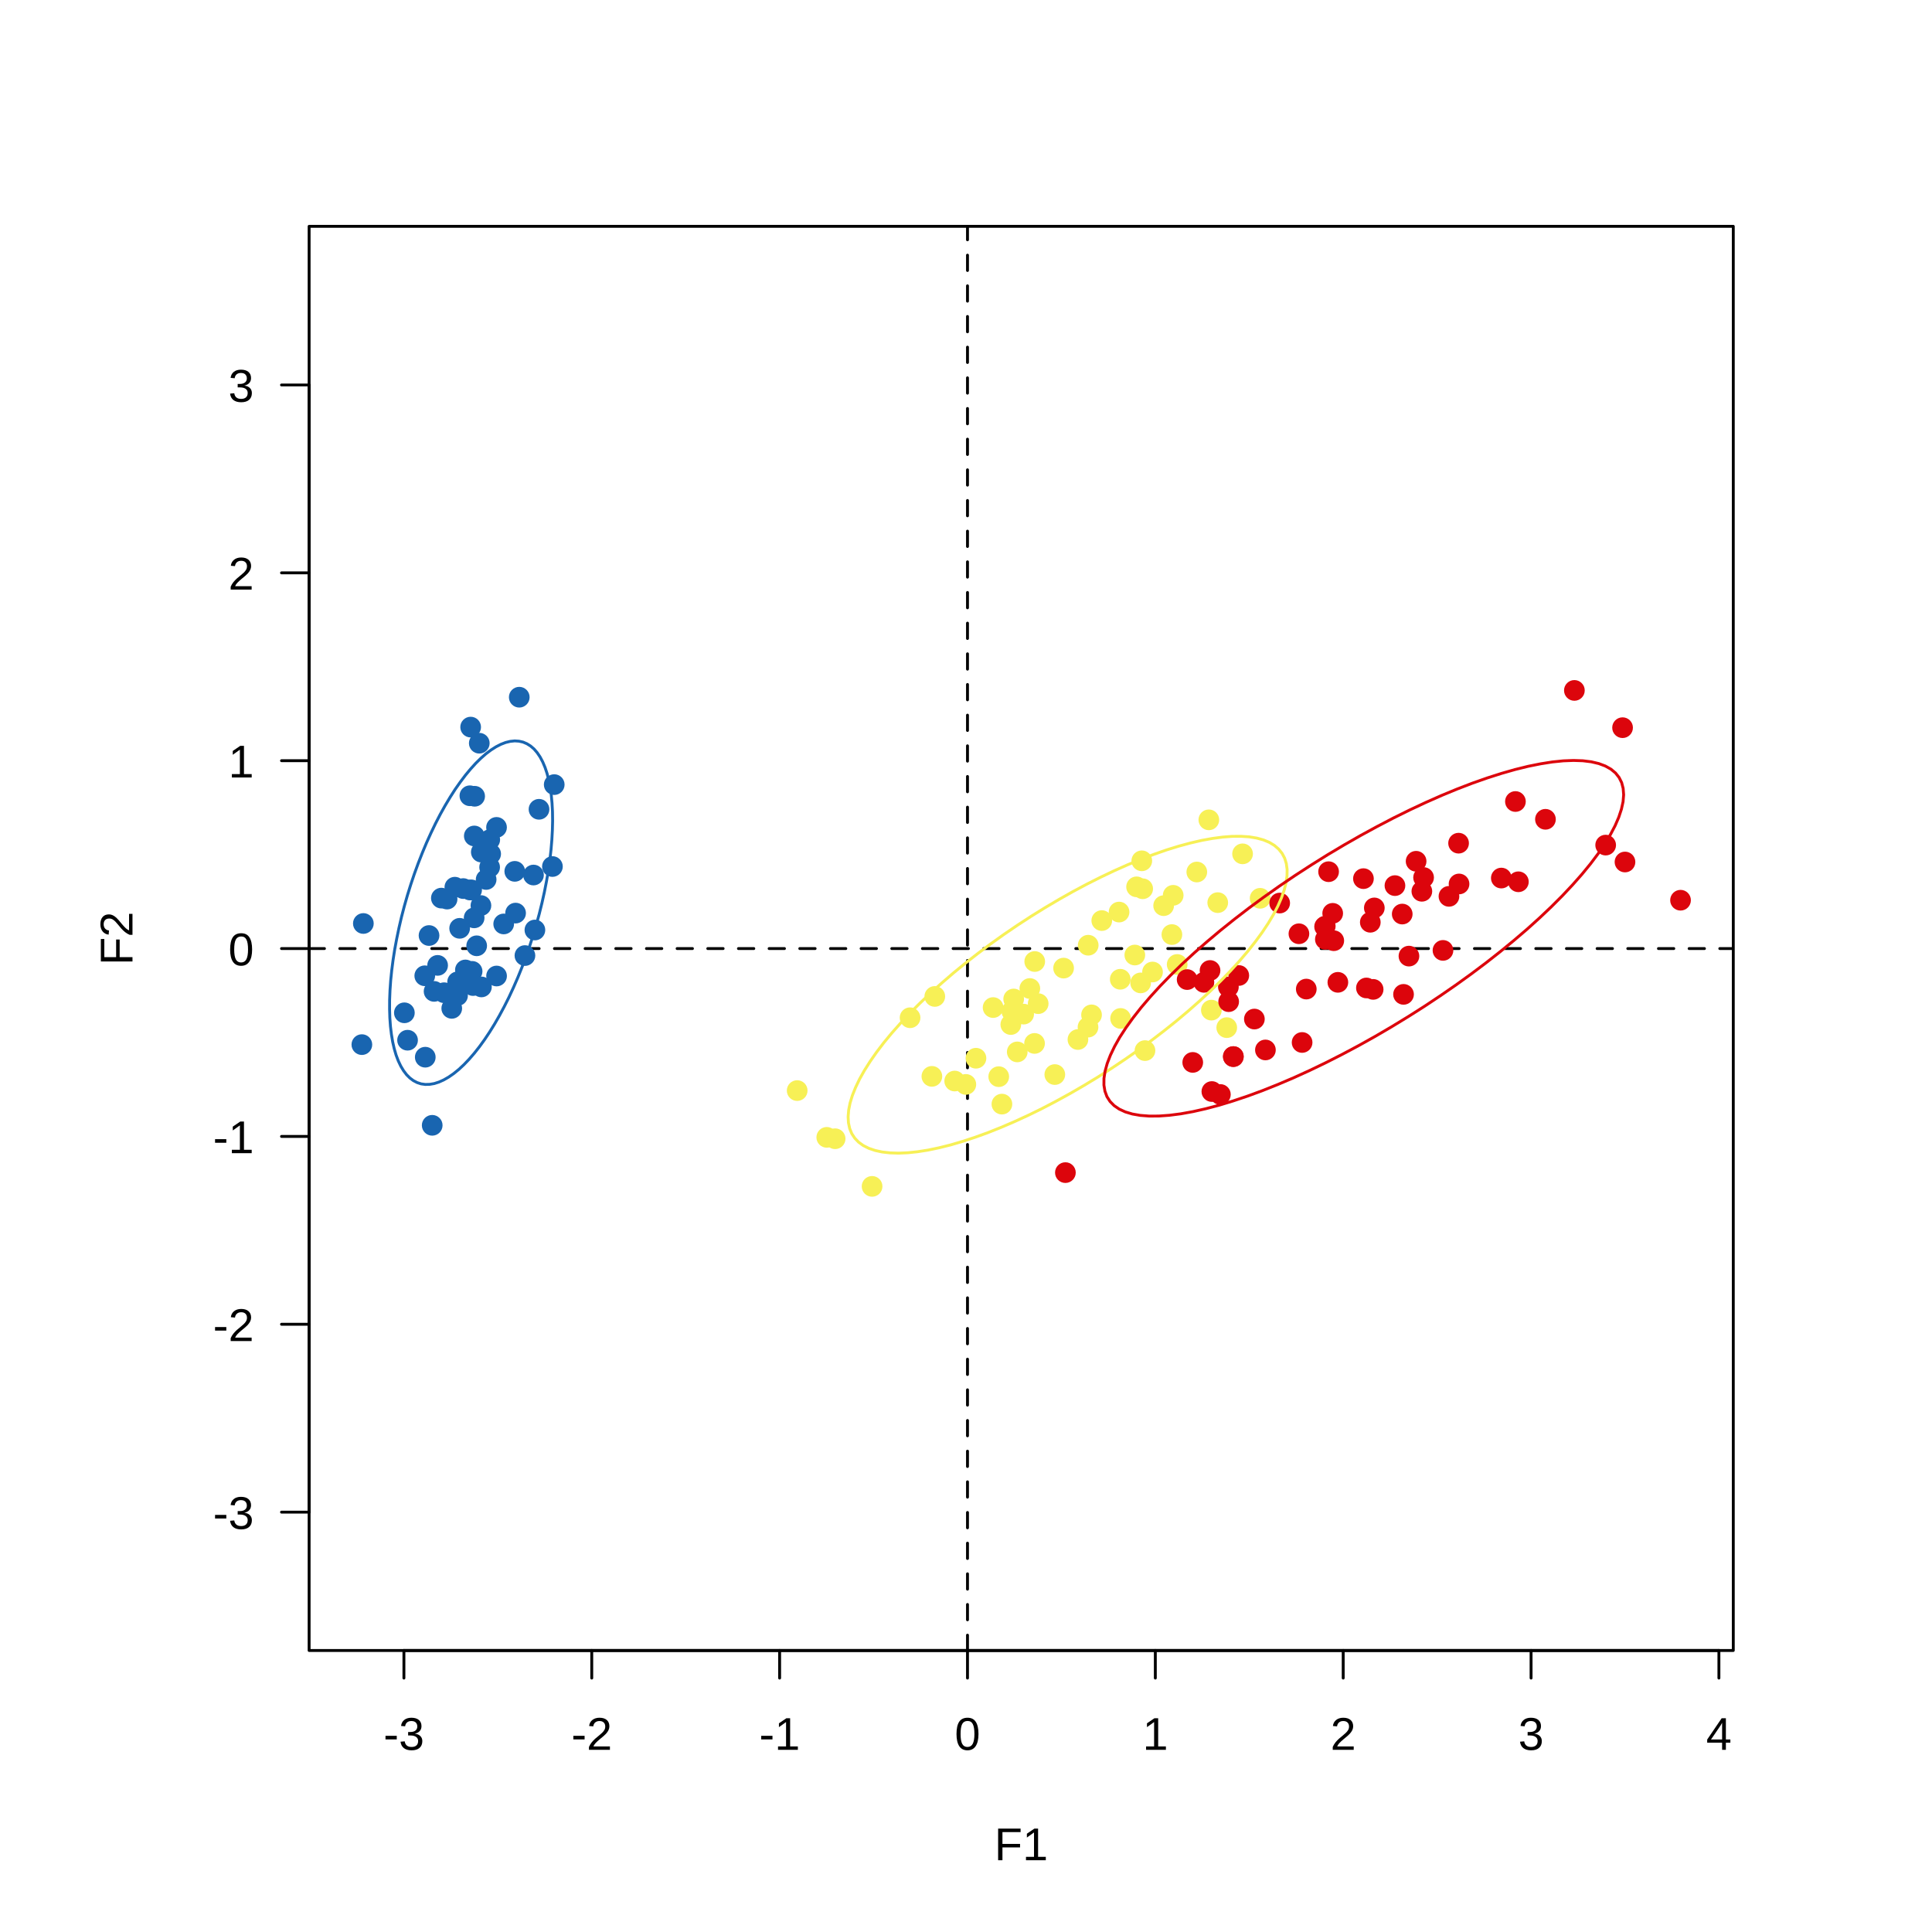
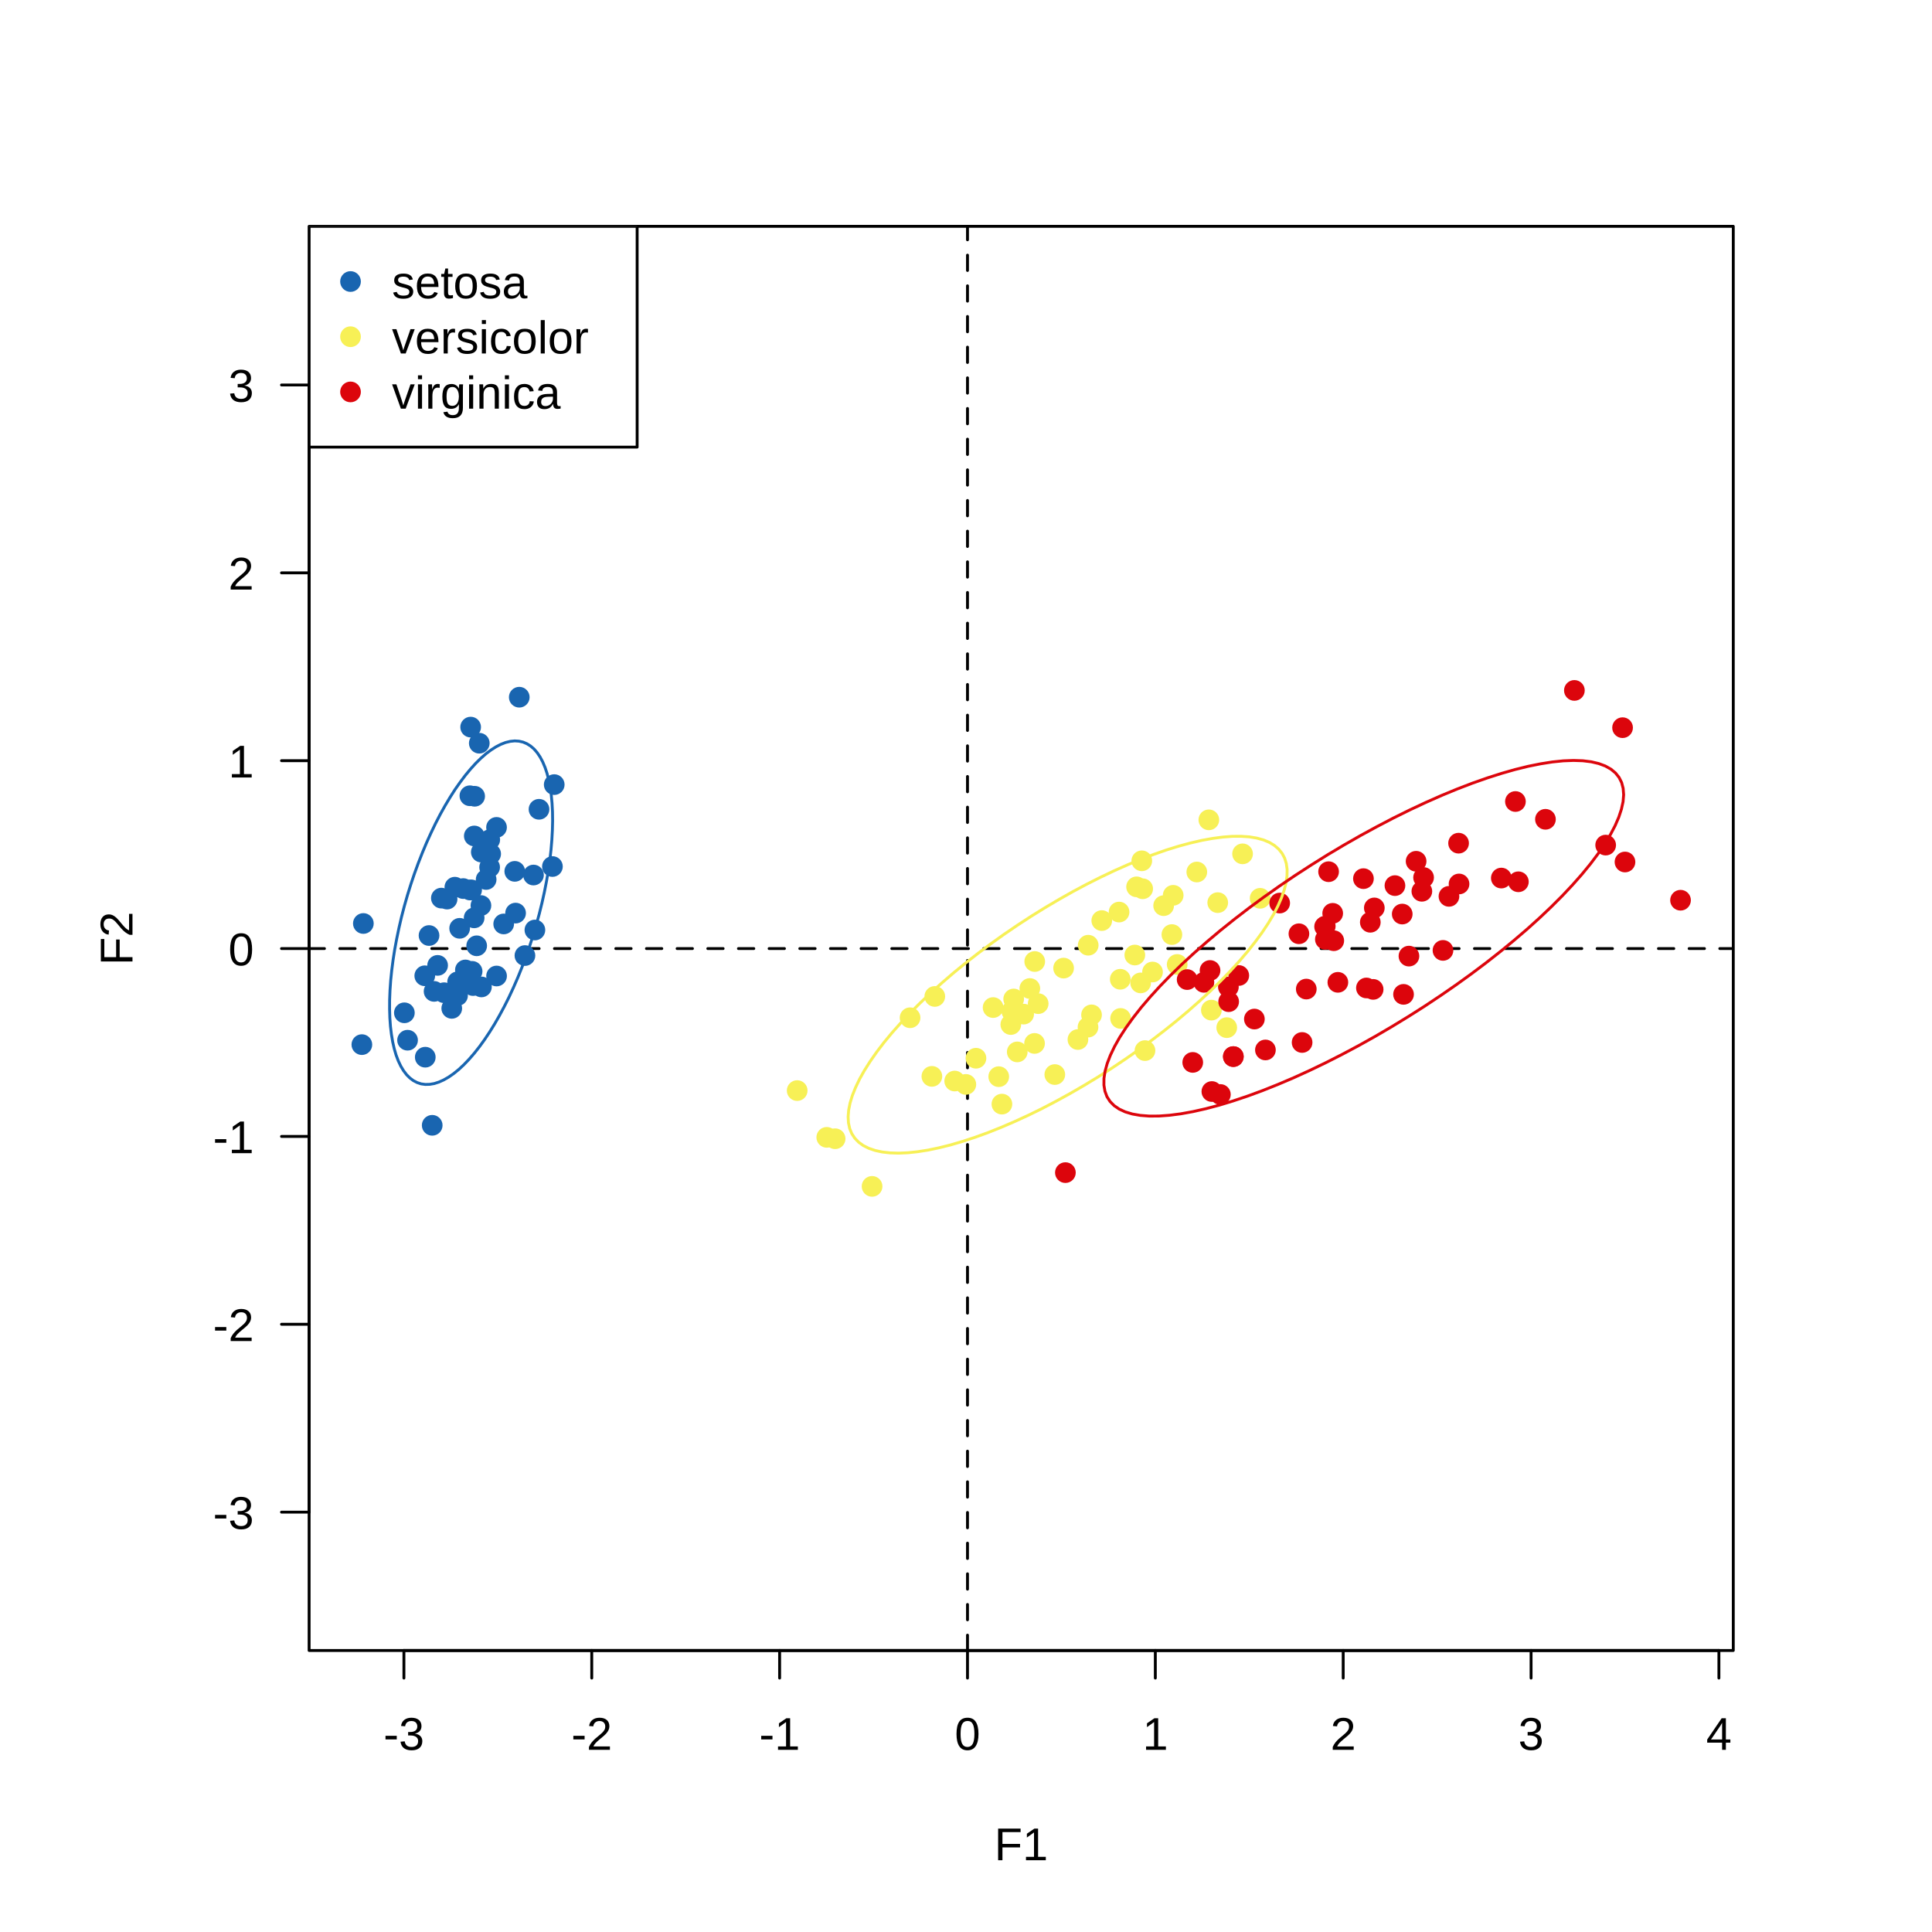
<svg xmlns="http://www.w3.org/2000/svg" class="svglite" width="504.00pt" height="504.00pt" viewBox="0 0 504.00 504.00">
  <defs>
    <style type="text/css">
    .svglite line, .svglite polyline, .svglite polygon, .svglite path, .svglite rect, .svglite circle {
      fill: none;
      stroke: #000000;
      stroke-linecap: round;
      stroke-linejoin: round;
      stroke-miterlimit: 10.00;
    }
    .svglite text {
      white-space: pre;
    }
  </style>
  </defs>
  <rect width="100%" height="100%" style="stroke: none; fill: #FFFFFF;" />
  <defs>
    <clipPath id="cpMC4wMHw1MDQuMDB8MC4wMHw1MDQuMDA=">
      <rect x="0.00" y="0.00" width="504.00" height="504.00" />
    </clipPath>
  </defs>
  <g clip-path="url(#cpMC4wMHw1MDQuMDB8MC4wMHw1MDQuMDA=)">
</g>
  <defs>
    <clipPath id="cpODAuNjR8NDUyLjE2fDU5LjA0fDQzMC41Ng==">
      <rect x="80.64" y="59.04" width="371.52" height="371.52" />
    </clipPath>
  </defs>
  <g clip-path="url(#cpODAuNjR8NDUyLjE2fDU5LjA0fDQzMC41Ng==)">
    <line x1="80.64" y1="247.45" x2="452.16" y2="247.45" style="stroke-width: 0.75; stroke-dasharray: 4.00,4.00;" />
    <line x1="252.39" y1="430.56" x2="252.39" y2="59.04" style="stroke-width: 0.75; stroke-dasharray: 4.00,4.00;" />
    <circle cx="120.85" cy="231.80" r="2.70" style="stroke-width: 0.75; stroke: none; fill: #1965B0;" />
    <circle cx="119.38" cy="256.13" r="2.70" style="stroke-width: 0.75; stroke: none; fill: #1965B0;" />
    <circle cx="110.81" cy="254.55" r="2.70" style="stroke-width: 0.75; stroke: none; fill: #1965B0;" />
    <circle cx="117.85" cy="263.05" r="2.70" style="stroke-width: 0.75; stroke: none; fill: #1965B0;" />
    <circle cx="118.66" cy="231.44" r="2.70" style="stroke-width: 0.75; stroke: none; fill: #1965B0;" />
    <circle cx="140.61" cy="211.12" r="2.70" style="stroke-width: 0.75; stroke: none; fill: #1965B0;" />
    <circle cx="114.16" cy="251.84" r="2.70" style="stroke-width: 0.75; stroke: none; fill: #1965B0;" />
    <circle cx="123.69" cy="239.44" r="2.70" style="stroke-width: 0.75; stroke: none; fill: #1965B0;" />
    <circle cx="110.94" cy="275.79" r="2.70" style="stroke-width: 0.75; stroke: none; fill: #1965B0;" />
    <circle cx="121.41" cy="253.03" r="2.70" style="stroke-width: 0.75; stroke: none; fill: #1965B0;" />
    <circle cx="129.53" cy="215.84" r="2.70" style="stroke-width: 0.75; stroke: none; fill: #1965B0;" />
    <circle cx="124.35" cy="246.73" r="2.70" style="stroke-width: 0.75; stroke: none; fill: #1965B0;" />
    <circle cx="115.85" cy="258.97" r="2.70" style="stroke-width: 0.75; stroke: none; fill: #1965B0;" />
    <circle cx="94.40" cy="272.51" r="2.70" style="stroke-width: 0.75; stroke: none; fill: #1965B0;" />
    <circle cx="122.78" cy="189.68" r="2.70" style="stroke-width: 0.75; stroke: none; fill: #1965B0;" />
    <circle cx="135.46" cy="181.88" r="2.70" style="stroke-width: 0.75; stroke: none; fill: #1965B0;" />
    <circle cx="123.82" cy="207.72" r="2.70" style="stroke-width: 0.75; stroke: none; fill: #1965B0;" />
    <circle cx="122.60" cy="232.17" r="2.70" style="stroke-width: 0.75; stroke: none; fill: #1965B0;" />
    <circle cx="144.58" cy="204.68" r="2.70" style="stroke-width: 0.75; stroke: none; fill: #1965B0;" />
    <circle cx="125.56" cy="222.28" r="2.70" style="stroke-width: 0.75; stroke: none; fill: #1965B0;" />
    <circle cx="139.17" cy="228.27" r="2.70" style="stroke-width: 0.75; stroke: none; fill: #1965B0;" />
    <circle cx="127.73" cy="226.23" r="2.70" style="stroke-width: 0.75; stroke: none; fill: #1965B0;" />
    <circle cx="94.79" cy="240.91" r="2.70" style="stroke-width: 0.75; stroke: none; fill: #1965B0;" />
    <circle cx="139.54" cy="242.61" r="2.70" style="stroke-width: 0.75; stroke: none; fill: #1965B0;" />
    <circle cx="136.94" cy="249.28" r="2.70" style="stroke-width: 0.75; stroke: none; fill: #1965B0;" />
    <circle cx="129.54" cy="254.61" r="2.70" style="stroke-width: 0.75; stroke: none; fill: #1965B0;" />
    <circle cx="131.40" cy="241.03" r="2.70" style="stroke-width: 0.75; stroke: none; fill: #1965B0;" />
    <circle cx="126.82" cy="229.43" r="2.70" style="stroke-width: 0.75; stroke: none; fill: #1965B0;" />
    <circle cx="123.03" cy="232.16" r="2.70" style="stroke-width: 0.75; stroke: none; fill: #1965B0;" />
    <circle cx="123.40" cy="257.10" r="2.70" style="stroke-width: 0.75; stroke: none; fill: #1965B0;" />
    <circle cx="125.59" cy="257.46" r="2.70" style="stroke-width: 0.75; stroke: none; fill: #1965B0;" />
    <circle cx="134.29" cy="227.31" r="2.70" style="stroke-width: 0.75; stroke: none; fill: #1965B0;" />
    <circle cx="122.58" cy="207.59" r="2.70" style="stroke-width: 0.75; stroke: none; fill: #1965B0;" />
    <circle cx="125.03" cy="193.88" r="2.70" style="stroke-width: 0.75; stroke: none; fill: #1965B0;" />
    <circle cx="123.16" cy="253.40" r="2.70" style="stroke-width: 0.75; stroke: none; fill: #1965B0;" />
    <circle cx="111.92" cy="244.05" r="2.70" style="stroke-width: 0.75; stroke: none; fill: #1965B0;" />
    <circle cx="123.73" cy="218.08" r="2.70" style="stroke-width: 0.75; stroke: none; fill: #1965B0;" />
    <circle cx="115.14" cy="234.29" r="2.70" style="stroke-width: 0.75; stroke: none; fill: #1965B0;" />
    <circle cx="106.32" cy="271.36" r="2.70" style="stroke-width: 0.75; stroke: none; fill: #1965B0;" />
    <circle cx="125.46" cy="236.23" r="2.70" style="stroke-width: 0.75; stroke: none; fill: #1965B0;" />
    <circle cx="116.63" cy="234.54" r="2.70" style="stroke-width: 0.75; stroke: none; fill: #1965B0;" />
    <circle cx="112.75" cy="293.56" r="2.70" style="stroke-width: 0.75; stroke: none; fill: #1965B0;" />
    <circle cx="105.49" cy="264.21" r="2.70" style="stroke-width: 0.75; stroke: none; fill: #1965B0;" />
    <circle cx="134.50" cy="238.20" r="2.70" style="stroke-width: 0.75; stroke: none; fill: #1965B0;" />
    <circle cx="144.11" cy="226.05" r="2.70" style="stroke-width: 0.75; stroke: none; fill: #1965B0;" />
    <circle cx="119.36" cy="259.71" r="2.70" style="stroke-width: 0.75; stroke: none; fill: #1965B0;" />
    <circle cx="128.00" cy="222.76" r="2.70" style="stroke-width: 0.75; stroke: none; fill: #1965B0;" />
    <circle cx="113.24" cy="258.62" r="2.70" style="stroke-width: 0.75; stroke: none; fill: #1965B0;" />
    <circle cx="127.76" cy="219.06" r="2.70" style="stroke-width: 0.75; stroke: none; fill: #1965B0;" />
    <circle cx="119.91" cy="242.17" r="2.70" style="stroke-width: 0.75; stroke: none; fill: #1965B0;" />
    <circle cx="315.35" cy="213.87" r="2.70" style="stroke-width: 0.75; stroke: none; fill: #F7F056;" />
    <circle cx="298.09" cy="231.85" r="2.70" style="stroke-width: 0.75; stroke: none; fill: #F7F056;" />
    <circle cx="324.15" cy="222.74" r="2.70" style="stroke-width: 0.75; stroke: none; fill: #F7F056;" />
    <circle cx="261.37" cy="288.03" r="2.70" style="stroke-width: 0.75; stroke: none; fill: #F7F056;" />
    <circle cx="305.71" cy="243.80" r="2.70" style="stroke-width: 0.75; stroke: none; fill: #F7F056;" />
    <circle cx="283.83" cy="267.95" r="2.70" style="stroke-width: 0.75; stroke: none; fill: #F7F056;" />
    <circle cx="306.05" cy="233.56" r="2.70" style="stroke-width: 0.75; stroke: none; fill: #F7F056;" />
    <circle cx="215.68" cy="296.70" r="2.70" style="stroke-width: 0.75; stroke: none; fill: #F7F056;" />
    <circle cx="303.56" cy="236.26" r="2.70" style="stroke-width: 0.75; stroke: none; fill: #F7F056;" />
    <circle cx="251.96" cy="282.89" r="2.70" style="stroke-width: 0.75; stroke: none; fill: #F7F056;" />
    <circle cx="227.50" cy="309.49" r="2.70" style="stroke-width: 0.75; stroke: none; fill: #F7F056;" />
    <circle cx="277.46" cy="252.55" r="2.70" style="stroke-width: 0.75; stroke: none; fill: #F7F056;" />
    <circle cx="265.37" cy="274.41" r="2.70" style="stroke-width: 0.75; stroke: none; fill: #F7F056;" />
    <circle cx="300.66" cy="253.57" r="2.70" style="stroke-width: 0.75; stroke: none; fill: #F7F056;" />
    <circle cx="243.86" cy="259.94" r="2.70" style="stroke-width: 0.75; stroke: none; fill: #F7F056;" />
    <circle cx="297.86" cy="224.56" r="2.70" style="stroke-width: 0.75; stroke: none; fill: #F7F056;" />
    <circle cx="284.75" cy="264.75" r="2.70" style="stroke-width: 0.75; stroke: none; fill: #F7F056;" />
    <circle cx="263.96" cy="263.80" r="2.70" style="stroke-width: 0.75; stroke: none; fill: #F7F056;" />
    <circle cx="298.69" cy="274.07" r="2.70" style="stroke-width: 0.75; stroke: none; fill: #F7F056;" />
    <circle cx="254.60" cy="276.06" r="2.70" style="stroke-width: 0.75; stroke: none; fill: #F7F056;" />
    <circle cx="307.09" cy="251.60" r="2.70" style="stroke-width: 0.75; stroke: none; fill: #F7F056;" />
    <circle cx="269.93" cy="250.83" r="2.70" style="stroke-width: 0.75; stroke: none; fill: #F7F056;" />
    <circle cx="316.01" cy="263.51" r="2.70" style="stroke-width: 0.75; stroke: none; fill: #F7F056;" />
    <circle cx="297.56" cy="256.41" r="2.70" style="stroke-width: 0.75; stroke: none; fill: #F7F056;" />
    <circle cx="287.42" cy="240.15" r="2.70" style="stroke-width: 0.75; stroke: none; fill: #F7F056;" />
    <circle cx="296.50" cy="231.35" r="2.70" style="stroke-width: 0.75; stroke: none; fill: #F7F056;" />
    <circle cx="317.67" cy="235.47" r="2.70" style="stroke-width: 0.75; stroke: none; fill: #F7F056;" />
    <circle cx="328.73" cy="234.34" r="2.70" style="stroke-width: 0.75; stroke: none; fill: #F7F056;" />
    <circle cx="292.24" cy="255.46" r="2.70" style="stroke-width: 0.75; stroke: none; fill: #F7F056;" />
    <circle cx="237.41" cy="265.50" r="2.70" style="stroke-width: 0.75; stroke: none; fill: #F7F056;" />
    <circle cx="249.05" cy="282.01" r="2.70" style="stroke-width: 0.75; stroke: none; fill: #F7F056;" />
    <circle cx="243.10" cy="280.79" r="2.70" style="stroke-width: 0.75; stroke: none; fill: #F7F056;" />
    <circle cx="259.07" cy="262.84" r="2.70" style="stroke-width: 0.75; stroke: none; fill: #F7F056;" />
    <circle cx="320.02" cy="268.08" r="2.70" style="stroke-width: 0.75; stroke: none; fill: #F7F056;" />
    <circle cx="281.20" cy="271.18" r="2.70" style="stroke-width: 0.75; stroke: none; fill: #F7F056;" />
    <circle cx="291.93" cy="237.93" r="2.70" style="stroke-width: 0.75; stroke: none; fill: #F7F056;" />
    <circle cx="312.21" cy="227.48" r="2.70" style="stroke-width: 0.75; stroke: none; fill: #F7F056;" />
    <circle cx="292.33" cy="265.68" r="2.70" style="stroke-width: 0.75; stroke: none; fill: #F7F056;" />
    <circle cx="264.44" cy="260.61" r="2.70" style="stroke-width: 0.75; stroke: none; fill: #F7F056;" />
    <circle cx="260.54" cy="280.87" r="2.70" style="stroke-width: 0.75; stroke: none; fill: #F7F056;" />
    <circle cx="275.17" cy="280.32" r="2.70" style="stroke-width: 0.75; stroke: none; fill: #F7F056;" />
    <circle cx="296.04" cy="249.14" r="2.70" style="stroke-width: 0.75; stroke: none; fill: #F7F056;" />
    <circle cx="263.69" cy="267.27" r="2.70" style="stroke-width: 0.75; stroke: none; fill: #F7F056;" />
    <circle cx="217.86" cy="297.06" r="2.70" style="stroke-width: 0.75; stroke: none; fill: #F7F056;" />
    <circle cx="269.88" cy="272.20" r="2.70" style="stroke-width: 0.75; stroke: none; fill: #F7F056;" />
    <circle cx="268.65" cy="257.87" r="2.70" style="stroke-width: 0.75; stroke: none; fill: #F7F056;" />
    <circle cx="270.83" cy="261.82" r="2.70" style="stroke-width: 0.75; stroke: none; fill: #F7F056;" />
    <circle cx="283.88" cy="246.58" r="2.70" style="stroke-width: 0.75; stroke: none; fill: #F7F056;" />
    <circle cx="207.96" cy="284.50" r="2.70" style="stroke-width: 0.75; stroke: none; fill: #F7F056;" />
    <circle cx="267.04" cy="264.55" r="2.70" style="stroke-width: 0.75; stroke: none; fill: #F7F056;" />
    <circle cx="376.43" cy="247.93" r="2.70" style="stroke-width: 0.75; stroke: none; fill: #DC050C;" />
    <circle cx="321.74" cy="275.63" r="2.70" style="stroke-width: 0.75; stroke: none; fill: #DC050C;" />
    <circle cx="380.62" cy="230.60" r="2.70" style="stroke-width: 0.75; stroke: none; fill: #DC050C;" />
    <circle cx="349.01" cy="256.26" r="2.70" style="stroke-width: 0.75; stroke: none; fill: #DC050C;" />
    <circle cx="367.55" cy="249.42" r="2.70" style="stroke-width: 0.75; stroke: none; fill: #DC050C;" />
    <circle cx="418.87" cy="220.46" r="2.70" style="stroke-width: 0.75; stroke: none; fill: #DC050C;" />
    <circle cx="277.93" cy="305.90" r="2.70" style="stroke-width: 0.75; stroke: none; fill: #DC050C;" />
    <circle cx="396.10" cy="230.03" r="2.70" style="stroke-width: 0.75; stroke: none; fill: #DC050C;" />
    <circle cx="366.14" cy="259.40" r="2.70" style="stroke-width: 0.75; stroke: none; fill: #DC050C;" />
    <circle cx="395.33" cy="209.09" r="2.70" style="stroke-width: 0.75; stroke: none; fill: #DC050C;" />
    <circle cx="333.83" cy="235.58" r="2.70" style="stroke-width: 0.75; stroke: none; fill: #DC050C;" />
    <circle cx="340.77" cy="258.02" r="2.70" style="stroke-width: 0.75; stroke: none; fill: #DC050C;" />
    <circle cx="358.52" cy="236.85" r="2.70" style="stroke-width: 0.75; stroke: none; fill: #DC050C;" />
    <circle cx="318.36" cy="285.52" r="2.70" style="stroke-width: 0.75; stroke: none; fill: #DC050C;" />
    <circle cx="330.11" cy="273.90" r="2.70" style="stroke-width: 0.75; stroke: none; fill: #DC050C;" />
    <circle cx="345.72" cy="241.61" r="2.70" style="stroke-width: 0.75; stroke: none; fill: #DC050C;" />
    <circle cx="347.94" cy="245.40" r="2.70" style="stroke-width: 0.75; stroke: none; fill: #DC050C;" />
    <circle cx="423.28" cy="189.83" r="2.70" style="stroke-width: 0.75; stroke: none; fill: #DC050C;" />
    <circle cx="438.40" cy="234.84" r="2.70" style="stroke-width: 0.75; stroke: none; fill: #DC050C;" />
    <circle cx="316.14" cy="284.75" r="2.70" style="stroke-width: 0.75; stroke: none; fill: #DC050C;" />
    <circle cx="371.37" cy="228.92" r="2.70" style="stroke-width: 0.75; stroke: none; fill: #DC050C;" />
    <circle cx="311.15" cy="277.15" r="2.70" style="stroke-width: 0.75; stroke: none; fill: #DC050C;" />
    <circle cx="423.91" cy="224.87" r="2.70" style="stroke-width: 0.75; stroke: none; fill: #DC050C;" />
    <circle cx="320.45" cy="257.47" r="2.70" style="stroke-width: 0.75; stroke: none; fill: #DC050C;" />
    <circle cx="363.90" cy="231.03" r="2.70" style="stroke-width: 0.75; stroke: none; fill: #DC050C;" />
    <circle cx="380.50" cy="219.96" r="2.70" style="stroke-width: 0.75; stroke: none; fill: #DC050C;" />
    <circle cx="314.06" cy="256.26" r="2.70" style="stroke-width: 0.75; stroke: none; fill: #DC050C;" />
    <circle cx="315.66" cy="253.17" r="2.70" style="stroke-width: 0.75; stroke: none; fill: #DC050C;" />
    <circle cx="356.46" cy="257.73" r="2.70" style="stroke-width: 0.75; stroke: none; fill: #DC050C;" />
    <circle cx="369.42" cy="224.68" r="2.70" style="stroke-width: 0.75; stroke: none; fill: #DC050C;" />
    <circle cx="391.65" cy="229.06" r="2.70" style="stroke-width: 0.75; stroke: none; fill: #DC050C;" />
    <circle cx="410.71" cy="180.11" r="2.70" style="stroke-width: 0.75; stroke: none; fill: #DC050C;" />
    <circle cx="358.21" cy="258.10" r="2.70" style="stroke-width: 0.75; stroke: none; fill: #DC050C;" />
    <circle cx="323.16" cy="254.48" r="2.70" style="stroke-width: 0.75; stroke: none; fill: #DC050C;" />
    <circle cx="339.68" cy="271.95" r="2.70" style="stroke-width: 0.75; stroke: none; fill: #DC050C;" />
    <circle cx="403.16" cy="213.73" r="2.70" style="stroke-width: 0.75; stroke: none; fill: #DC050C;" />
    <circle cx="357.47" cy="240.59" r="2.70" style="stroke-width: 0.75; stroke: none; fill: #DC050C;" />
    <circle cx="345.75" cy="245.04" r="2.70" style="stroke-width: 0.75; stroke: none; fill: #DC050C;" />
    <circle cx="309.69" cy="255.54" r="2.70" style="stroke-width: 0.75; stroke: none; fill: #DC050C;" />
    <circle cx="355.68" cy="229.21" r="2.70" style="stroke-width: 0.75; stroke: none; fill: #DC050C;" />
    <circle cx="365.80" cy="238.45" r="2.70" style="stroke-width: 0.75; stroke: none; fill: #DC050C;" />
    <circle cx="346.59" cy="227.40" r="2.70" style="stroke-width: 0.75; stroke: none; fill: #DC050C;" />
    <circle cx="321.74" cy="275.63" r="2.70" style="stroke-width: 0.75; stroke: none; fill: #DC050C;" />
    <circle cx="377.99" cy="233.83" r="2.70" style="stroke-width: 0.75; stroke: none; fill: #DC050C;" />
    <circle cx="370.92" cy="232.51" r="2.70" style="stroke-width: 0.75; stroke: none; fill: #DC050C;" />
    <circle cx="347.66" cy="238.26" r="2.70" style="stroke-width: 0.75; stroke: none; fill: #DC050C;" />
    <circle cx="327.23" cy="265.84" r="2.70" style="stroke-width: 0.75; stroke: none; fill: #DC050C;" />
    <circle cx="338.85" cy="243.59" r="2.70" style="stroke-width: 0.75; stroke: none; fill: #DC050C;" />
    <circle cx="345.55" cy="241.74" r="2.70" style="stroke-width: 0.75; stroke: none; fill: #DC050C;" />
    <circle cx="320.52" cy="261.30" r="2.70" style="stroke-width: 0.75; stroke: none; fill: #DC050C;" />
    <polygon points="141.57,198.74 140.89,197.46 140.13,196.34 139.31,195.39 138.42,194.62 137.46,194.02 136.45,193.59 135.38,193.35 134.27,193.28 133.10,193.40 131.90,193.69 130.66,194.17 129.39,194.82 128.09,195.65 126.77,196.64 125.44,197.81 124.10,199.13 122.75,200.62 121.40,202.25 120.06,204.03 118.72,205.94 117.41,207.99 116.12,210.15 114.85,212.43 113.62,214.81 112.43,217.29 111.27,219.85 110.17,222.48 109.11,225.18 108.11,227.92 107.17,230.71 106.29,233.53 105.48,236.37 104.74,239.21 104.08,242.05 103.49,244.88 102.97,247.67 102.54,250.43 102.19,253.14 101.92,255.78 101.74,258.36 101.64,260.85 101.63,263.26 101.70,265.56 101.86,267.75 102.11,269.82 102.43,271.76 102.84,273.57 103.33,275.24 103.90,276.75 104.55,278.11 105.27,279.31 106.06,280.35 106.92,281.21 107.84,281.90 108.82,282.41 109.86,282.75 110.95,282.90 112.09,282.87 113.28,282.67 114.50,282.28 115.75,281.72 117.04,280.98 118.35,280.07 119.68,278.99 121.02,277.74 122.36,276.34 123.71,274.78 125.06,273.07 126.40,271.22 127.72,269.24 129.02,267.14 130.30,264.91 131.55,262.58 132.77,260.15 133.94,257.63 135.07,255.04 136.15,252.37 137.18,249.65 138.15,246.88 139.06,244.07 139.90,241.24 140.68,238.40 141.38,235.56 142.01,232.73 142.56,229.92 143.04,227.14 143.43,224.40 143.74,221.72 143.96,219.11 144.10,216.58 144.16,214.13 144.13,211.77 144.01,209.52 143.81,207.39 143.52,205.38 143.16,203.51 142.71,201.77 142.18,200.18 141.57,198.74 " style="stroke-width: 0.75; stroke: #1965B0;" />
    <polygon points="332.46,220.55 331.14,219.75 329.60,219.11 327.85,218.63 325.91,218.31 323.77,218.17 321.45,218.18 318.96,218.37 316.31,218.72 313.51,219.23 310.56,219.91 307.49,220.74 304.29,221.73 301.00,222.88 297.61,224.17 294.15,225.60 290.62,227.17 287.05,228.87 283.44,230.69 279.81,232.63 276.18,234.68 272.56,236.82 268.95,239.06 265.39,241.38 261.88,243.77 258.44,246.23 255.08,248.74 251.81,251.29 248.65,253.88 245.62,256.49 242.71,259.11 239.95,261.73 237.34,264.34 234.90,266.94 232.63,269.50 230.55,272.02 228.66,274.50 226.98,276.91 225.50,279.25 224.23,281.51 223.19,283.69 222.36,285.76 221.76,287.73 221.39,289.59 221.25,291.33 221.34,292.93 221.66,294.41 222.21,295.74 222.99,296.92 223.99,297.96 225.21,298.84 226.65,299.56 228.29,300.12 230.13,300.52 232.18,300.75 234.40,300.82 236.81,300.72 239.38,300.45 242.11,300.02 244.99,299.42 248.00,298.67 251.13,297.75 254.38,296.68 257.72,295.47 261.15,294.10 264.64,292.60 268.19,290.97 271.79,289.21 275.41,287.32 279.04,285.33 282.67,283.23 286.29,281.04 289.87,278.76 293.41,276.40 296.88,273.98 300.29,271.49 303.60,268.96 306.82,266.39 309.92,263.79 312.89,261.17 315.73,258.55 318.41,255.93 320.94,253.33 323.29,250.75 325.47,248.20 327.45,245.70 329.24,243.26 330.83,240.88 332.20,238.58 333.36,236.36 334.29,234.23 335.00,232.21 335.49,230.29 335.74,228.50 335.77,226.82 335.56,225.28 335.13,223.88 334.46,222.62 333.57,221.51 332.46,220.55 " style="stroke-width: 0.75; stroke: #F7F056;" />
    <polygon points="420.24,200.65 418.78,199.83 417.07,199.19 415.11,198.73 412.91,198.46 410.48,198.38 407.83,198.48 404.97,198.77 401.92,199.25 398.68,199.90 395.26,200.74 391.69,201.76 387.97,202.95 384.12,204.30 380.16,205.82 376.09,207.50 371.95,209.33 367.74,211.30 363.49,213.40 359.20,215.64 354.90,217.98 350.60,220.44 346.32,222.99 342.08,225.64 337.90,228.35 333.78,231.14 329.76,233.98 325.84,236.86 322.04,239.78 318.38,242.71 314.87,245.66 311.52,248.60 308.35,251.52 305.37,254.42 302.59,257.28 300.03,260.09 297.69,262.83 295.59,265.51 293.73,268.10 292.11,270.59 290.76,272.99 289.67,275.27 288.84,277.42 288.28,279.45 287.99,281.33 287.98,283.07 288.24,284.65 288.77,286.08 289.57,287.33 290.64,288.42 291.97,289.33 293.55,290.06 295.39,290.61 297.47,290.97 299.78,291.15 302.32,291.14 305.08,290.94 308.04,290.56 311.19,289.99 314.52,289.24 318.01,288.32 321.66,287.21 325.45,285.94 329.36,284.50 333.37,282.90 337.48,281.15 341.65,279.25 345.89,277.21 350.16,275.04 354.46,272.75 358.76,270.35 363.05,267.84 367.31,265.24 371.53,262.56 375.68,259.80 379.75,256.99 383.72,254.13 387.58,251.23 391.31,248.30 394.90,245.36 398.34,242.42 401.60,239.48 404.67,236.57 407.55,233.69 410.22,230.85 412.67,228.08 414.90,225.36 416.88,222.73 418.62,220.19 420.10,217.74 421.33,215.40 422.29,213.18 422.98,211.09 423.41,209.14 423.56,207.32 423.43,205.66 423.04,204.16 422.37,202.82 421.44,201.65 420.24,200.65 " style="stroke-width: 0.75; stroke: #DC050C;" />
  </g>
  <g clip-path="url(#cpMC4wMHw1MDQuMDB8MC4wMHw1MDQuMDA=)">
    <line x1="105.37" y1="430.56" x2="448.41" y2="430.56" style="stroke-width: 0.75;" />
    <line x1="105.37" y1="430.56" x2="105.37" y2="437.76" style="stroke-width: 0.75;" />
    <line x1="154.37" y1="430.56" x2="154.37" y2="437.76" style="stroke-width: 0.75;" />
    <line x1="203.38" y1="430.56" x2="203.38" y2="437.76" style="stroke-width: 0.75;" />
    <line x1="252.39" y1="430.56" x2="252.39" y2="437.76" style="stroke-width: 0.75;" />
    <line x1="301.39" y1="430.56" x2="301.39" y2="437.76" style="stroke-width: 0.75;" />
    <line x1="350.40" y1="430.56" x2="350.40" y2="437.76" style="stroke-width: 0.75;" />
    <line x1="399.41" y1="430.56" x2="399.41" y2="437.76" style="stroke-width: 0.75;" />
    <line x1="448.41" y1="430.56" x2="448.41" y2="437.76" style="stroke-width: 0.75;" />
    <text x="105.37" y="456.48" text-anchor="middle" style="font-size: 12.00px; font-family: &quot;Arial&quot;;" textLength="11.97px" lengthAdjust="spacingAndGlyphs">-3</text>
    <text x="154.37" y="456.48" text-anchor="middle" style="font-size: 12.00px; font-family: &quot;Arial&quot;;" textLength="11.97px" lengthAdjust="spacingAndGlyphs">-2</text>
    <text x="203.38" y="456.48" text-anchor="middle" style="font-size: 12.00px; font-family: &quot;Arial&quot;;" textLength="11.97px" lengthAdjust="spacingAndGlyphs">-1</text>
    <text x="252.39" y="456.48" text-anchor="middle" style="font-size: 12.00px; font-family: &quot;Arial&quot;;" textLength="7.64px" lengthAdjust="spacingAndGlyphs">0</text>
    <text x="301.39" y="456.48" text-anchor="middle" style="font-size: 12.00px; font-family: &quot;Arial&quot;;" textLength="7.64px" lengthAdjust="spacingAndGlyphs">1</text>
    <text x="350.40" y="456.48" text-anchor="middle" style="font-size: 12.00px; font-family: &quot;Arial&quot;;" textLength="7.64px" lengthAdjust="spacingAndGlyphs">2</text>
    <text x="399.41" y="456.48" text-anchor="middle" style="font-size: 12.00px; font-family: &quot;Arial&quot;;" textLength="7.64px" lengthAdjust="spacingAndGlyphs">3</text>
    <text x="448.41" y="456.48" text-anchor="middle" style="font-size: 12.00px; font-family: &quot;Arial&quot;;" textLength="7.64px" lengthAdjust="spacingAndGlyphs">4</text>
    <line x1="80.64" y1="394.47" x2="80.64" y2="100.43" style="stroke-width: 0.75;" />
    <line x1="80.64" y1="394.47" x2="73.44" y2="394.47" style="stroke-width: 0.75;" />
    <line x1="80.64" y1="345.46" x2="73.44" y2="345.46" style="stroke-width: 0.75;" />
    <line x1="80.64" y1="296.46" x2="73.44" y2="296.46" style="stroke-width: 0.75;" />
    <line x1="80.64" y1="247.45" x2="73.44" y2="247.45" style="stroke-width: 0.75;" />
    <line x1="80.64" y1="198.44" x2="73.44" y2="198.44" style="stroke-width: 0.75;" />
    <line x1="80.64" y1="149.44" x2="73.44" y2="149.44" style="stroke-width: 0.75;" />
    <line x1="80.64" y1="100.43" x2="73.44" y2="100.43" style="stroke-width: 0.75;" />
    <text x="66.24" y="398.85" text-anchor="end" style="font-size: 12.00px; font-family: &quot;Arial&quot;;" textLength="11.97px" lengthAdjust="spacingAndGlyphs">-3</text>
    <text x="66.24" y="349.84" text-anchor="end" style="font-size: 12.00px; font-family: &quot;Arial&quot;;" textLength="11.97px" lengthAdjust="spacingAndGlyphs">-2</text>
    <text x="66.24" y="300.83" text-anchor="end" style="font-size: 12.00px; font-family: &quot;Arial&quot;;" textLength="11.97px" lengthAdjust="spacingAndGlyphs">-1</text>
    <text x="66.24" y="251.83" text-anchor="end" style="font-size: 12.00px; font-family: &quot;Arial&quot;;" textLength="7.64px" lengthAdjust="spacingAndGlyphs">0</text>
    <text x="66.24" y="202.82" text-anchor="end" style="font-size: 12.00px; font-family: &quot;Arial&quot;;" textLength="7.64px" lengthAdjust="spacingAndGlyphs">1</text>
    <text x="66.24" y="153.81" text-anchor="end" style="font-size: 12.00px; font-family: &quot;Arial&quot;;" textLength="7.64px" lengthAdjust="spacingAndGlyphs">2</text>
    <text x="66.24" y="104.81" text-anchor="end" style="font-size: 12.00px; font-family: &quot;Arial&quot;;" textLength="7.64px" lengthAdjust="spacingAndGlyphs">3</text>
    <polygon points="80.64,430.56 452.16,430.56 452.16,59.04 80.64,59.04 " style="stroke-width: 0.75;" />
    <text x="266.40" y="485.28" text-anchor="middle" style="font-size: 12.00px; font-family: &quot;Arial&quot;;" textLength="14.54px" lengthAdjust="spacingAndGlyphs">F1</text>
    <text transform="translate(34.56,244.80) rotate(-90)" text-anchor="middle" style="font-size: 12.00px; font-family: &quot;Arial&quot;;" textLength="14.54px" lengthAdjust="spacingAndGlyphs">F2</text>
  </g>
+   <g clip-path="url(#cpODAuNjR8NDUyLjE2fDU5LjA0fDQzMC41Ng==)">
+     <rect x="80.64" y="59.04" width="85.57" height="57.60" style="stroke-width: 0.75; fill: #FFFFFF;" />
+     <circle cx="91.44" cy="73.44" r="2.70" style="stroke-width: 0.75; stroke: none; fill: #1965B0;" />
+     <circle cx="91.44" cy="87.84" r="2.70" style="stroke-width: 0.75; stroke: none; fill: #F7F056;" />
+     <circle cx="91.44" cy="102.24" r="2.70" style="stroke-width: 0.75; stroke: none; fill: #DC050C;" />
+     <text x="102.24" y="77.81" style="font-size: 12.00px; font-family: &quot;Arial&quot;;" textLength="39.31px" lengthAdjust="spacingAndGlyphs">setosa</text>
+     <text x="102.24" y="92.21" style="font-size: 12.00px; font-family: &quot;Arial&quot;;" textLength="58.57px" lengthAdjust="spacingAndGlyphs">versicolor</text>
+     <text x="102.24" y="106.61" style="font-size: 12.00px; font-family: &quot;Arial&quot;;" textLength="51.02px" lengthAdjust="spacingAndGlyphs">virginica</text>
+   </g>
</svg>
